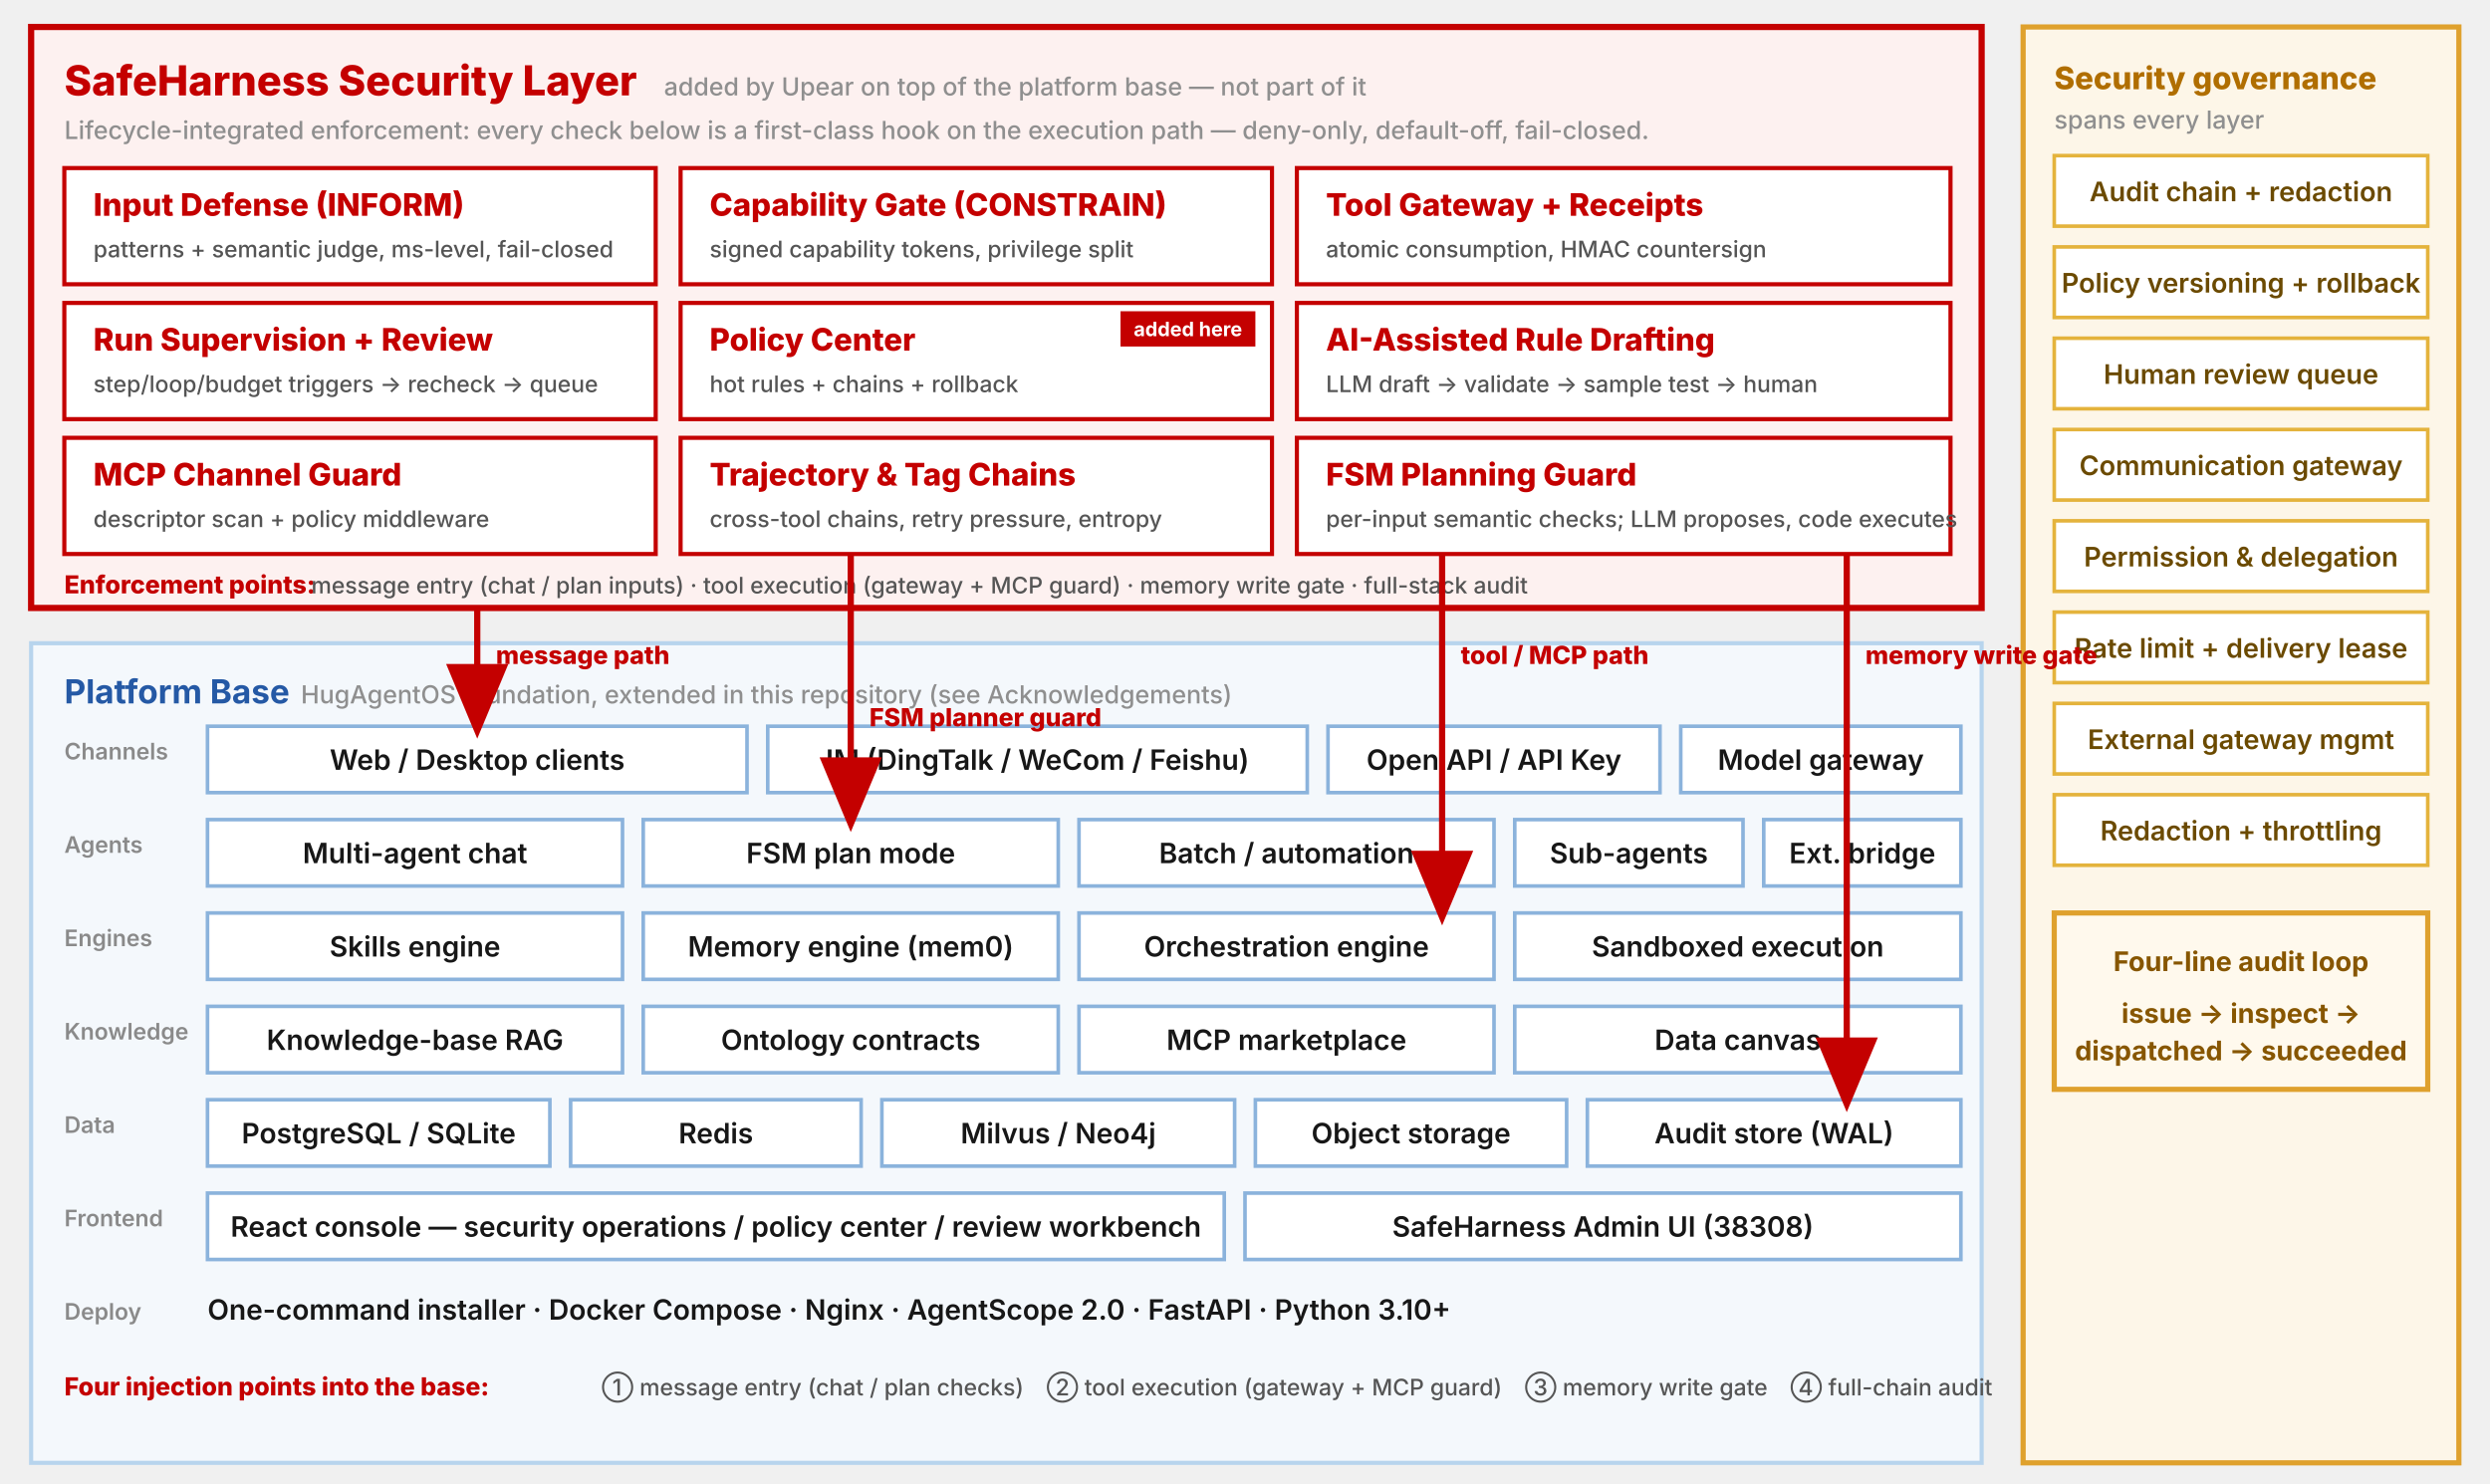
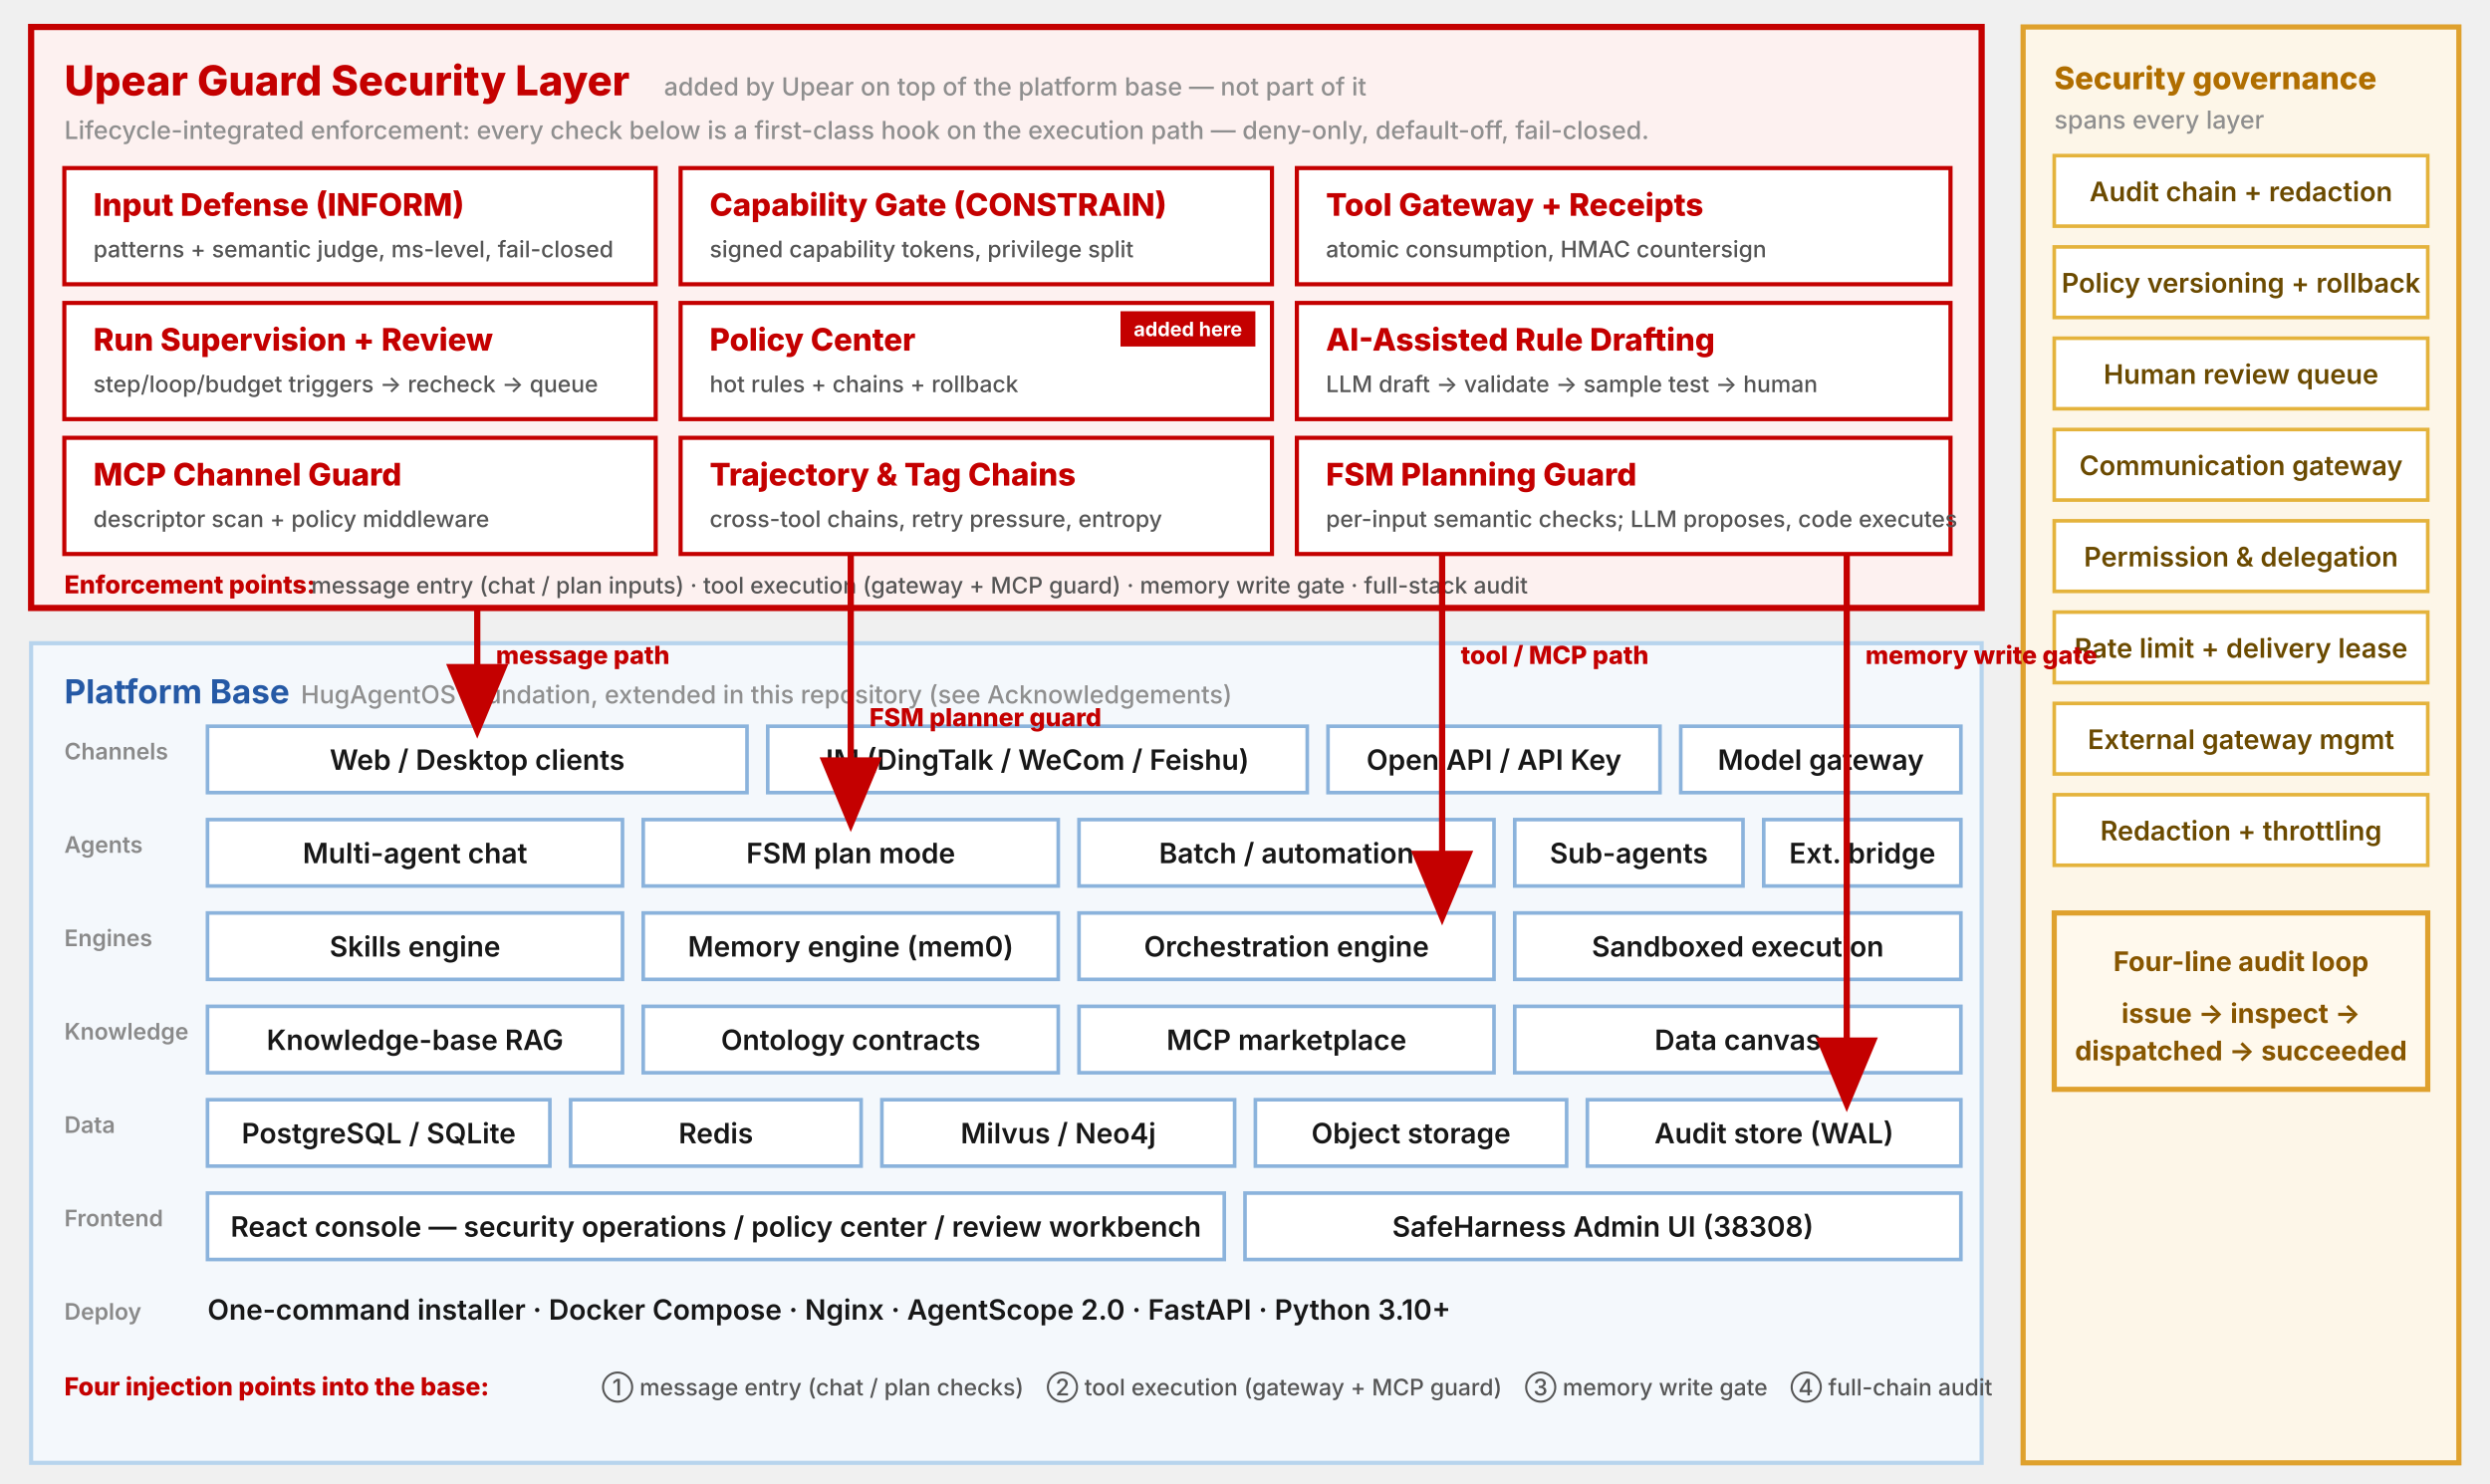
<svg xmlns="http://www.w3.org/2000/svg" viewBox="0 0 2400 1430" role="img" aria-labelledby="title desc">
  <defs>
    <style>
      text { font-family: Inter, "Segoe UI", Arial, sans-serif; }
      .sec-bg { fill: #fdf1f0; stroke: #c40000; stroke-width: 6; }
      .sec-label { fill: #c40000; font-size: 40px; font-weight: 800; }
      .sec-sub { fill: #8f8f8f; font-size: 24px; font-weight: 500; }
      .sec-box { fill: #ffffff; stroke: #c40000; stroke-width: 4; }
      .sec-box-title { fill: #c40000; font-size: 30px; font-weight: 800; }
      .sec-box-sub { fill: #555; font-size: 22px; font-weight: 500; }
      .ext-badge { fill: #c40000; }
      .ext-badge-text { fill: #fff; font-size: 19px; font-weight: 700; }
      .base-bg { fill: #f4f8fc; stroke: #b7d4ed; stroke-width: 4; }
      .base-label { fill: #2559a5; font-size: 32px; font-weight: 700; }
      .base-box { fill: #fff; stroke: #8bb3dc; stroke-width: 3.5; }
      .base-text { fill: #171717; font-size: 27px; font-weight: 600; }
      .base-hint { fill: #8a8a8a; font-size: 22px; font-weight: 600; }
      .flow { stroke: #c40000; stroke-width: 6; fill: none; marker-end: url(#arrow-red); }
      .flow-label { fill: #c40000; font-size: 24px; font-weight: 800; }
      .ledger { fill: #fff9ed; stroke: #dfa12d; stroke-width: 5; }
      .ledger-text { fill: #875600; font-size: 26px; font-weight: 700; }
      .side-bg { fill: #fdf6e8; stroke: #dfa12d; stroke-width: 5; }
      .side-title { fill: #b06e00; font-size: 30px; font-weight: 800; }
      .side-item { fill: #fff; stroke: #e4b33c; stroke-width: 3.5; }
      .side-item-text { fill: #6b4a00; font-size: 26px; font-weight: 600; }
    </style>
    <marker id="arrow-red" markerWidth="12" markerHeight="10" refX="10" refY="5" orient="auto">
      <path d="M0,0 L12,5 L0,10 z" fill="#c40000" />
    </marker>
  </defs>
  <rect x="30" y="26" width="1880" height="560" class="sec-bg" />
-   <text x="62" y="92" class="sec-label">SafeHarness Security Layer</text>
+   <text x="62" y="92" class="sec-label">Upear Guard Security Layer</text>
  <text x="640" y="92" class="sec-sub">added by Upear on top of the platform base — not part of it</text>
  <text x="62" y="134" class="sec-sub">Lifecycle-integrated enforcement: every check below is a first-class hook on the execution path — deny-only, default-off, fail-closed.</text>
  <rect x="62" y="162" width="570" height="112" class="sec-box" />
  <text x="90" y="208" class="sec-box-title">Input Defense (INFORM)</text>
  <text x="90" y="248" class="sec-box-sub">patterns + semantic judge, ms-level, fail-closed</text>
  <rect x="656" y="162" width="570" height="112" class="sec-box" />
  <text x="684" y="208" class="sec-box-title">Capability Gate (CONSTRAIN)</text>
  <text x="684" y="248" class="sec-box-sub">signed capability tokens, privilege split</text>
  <rect x="1250" y="162" width="630" height="112" class="sec-box" />
  <text x="1278" y="208" class="sec-box-title">Tool Gateway + Receipts</text>
  <text x="1278" y="248" class="sec-box-sub">atomic consumption, HMAC countersign</text>
  <rect x="62" y="292" width="570" height="112" class="sec-box" />
  <text x="90" y="338" class="sec-box-title">Run Supervision + Review</text>
  <text x="90" y="378" class="sec-box-sub">step/loop/budget triggers → recheck → queue</text>
  <rect x="656" y="292" width="570" height="112" class="sec-box" />
  <text x="684" y="338" class="sec-box-title">Policy Center</text>
  <text x="684" y="378" class="sec-box-sub">hot rules + chains + rollback</text>
  <rect x="1080" y="300" width="130" height="34" class="ext-badge" />
  <text x="1145" y="324" text-anchor="middle" class="ext-badge-text">added here</text>
  <rect x="1250" y="292" width="630" height="112" class="sec-box" />
  <text x="1278" y="338" class="sec-box-title">AI-Assisted Rule Drafting</text>
  <text x="1278" y="378" class="sec-box-sub">LLM draft → validate → sample test → human</text>
  <rect x="62" y="422" width="570" height="112" class="sec-box" />
  <text x="90" y="468" class="sec-box-title">MCP Channel Guard</text>
  <text x="90" y="508" class="sec-box-sub">descriptor scan + policy middleware</text>
  <rect x="656" y="422" width="570" height="112" class="sec-box" />
  <text x="684" y="468" class="sec-box-title">Trajectory &amp; Tag Chains</text>
  <text x="684" y="508" class="sec-box-sub">cross-tool chains, retry pressure, entropy</text>
  <rect x="1250" y="422" width="630" height="112" class="sec-box" />
  <text x="1278" y="468" class="sec-box-title">FSM Planning Guard</text>
  <text x="1278" y="508" class="sec-box-sub">per-input semantic checks; LLM proposes, code executes</text>
  <text x="62" y="572" class="flow-label">Enforcement points:</text>
  <text x="300" y="572" class="sec-box-sub">message entry (chat / plan inputs) · tool execution (gateway + MCP guard) · memory write gate · full-stack audit</text>
  <rect x="30" y="620" width="1880" height="790" class="base-bg" />
  <text x="62" y="678" class="base-label">Platform Base</text>
  <text x="290" y="678" class="sec-sub">HugAgentOS foundation, extended in this repository (see Acknowledgements)</text>
  <text x="62" y="732" class="base-hint">Channels</text>
  <rect x="200" y="700" width="520" height="64" class="base-box" />
  <text x="460" y="742" text-anchor="middle" class="base-text">Web / Desktop clients</text>
  <rect x="740" y="700" width="520" height="64" class="base-box" />
  <text x="1000" y="742" text-anchor="middle" class="base-text">IM (DingTalk / WeCom / Feishu)</text>
  <rect x="1280" y="700" width="320" height="64" class="base-box" />
  <text x="1440" y="742" text-anchor="middle" class="base-text">Open API / API Key</text>
  <rect x="1620" y="700" width="270" height="64" class="base-box" />
  <text x="1755" y="742" text-anchor="middle" class="base-text">Model gateway</text>
  <text x="62" y="822" class="base-hint">Agents</text>
  <rect x="200" y="790" width="400" height="64" class="base-box" />
  <text x="400" y="832" text-anchor="middle" class="base-text">Multi-agent chat</text>
  <rect x="620" y="790" width="400" height="64" class="base-box" />
  <text x="820" y="832" text-anchor="middle" class="base-text">FSM plan mode</text>
  <rect x="1040" y="790" width="400" height="64" class="base-box" />
  <text x="1240" y="832" text-anchor="middle" class="base-text">Batch / automation</text>
  <rect x="1460" y="790" width="220" height="64" class="base-box" />
  <text x="1570" y="832" text-anchor="middle" class="base-text">Sub-agents</text>
  <rect x="1700" y="790" width="190" height="64" class="base-box" />
  <text x="1795" y="832" text-anchor="middle" class="base-text">Ext. bridge</text>
  <text x="62" y="912" class="base-hint">Engines</text>
  <rect x="200" y="880" width="400" height="64" class="base-box" />
  <text x="400" y="922" text-anchor="middle" class="base-text">Skills engine</text>
  <rect x="620" y="880" width="400" height="64" class="base-box" />
  <text x="820" y="922" text-anchor="middle" class="base-text">Memory engine (mem0)</text>
  <rect x="1040" y="880" width="400" height="64" class="base-box" />
  <text x="1240" y="922" text-anchor="middle" class="base-text">Orchestration engine</text>
  <rect x="1460" y="880" width="430" height="64" class="base-box" />
  <text x="1675" y="922" text-anchor="middle" class="base-text">Sandboxed execution</text>
  <text x="62" y="1002" class="base-hint">Knowledge</text>
  <rect x="200" y="970" width="400" height="64" class="base-box" />
  <text x="400" y="1012" text-anchor="middle" class="base-text">Knowledge-base RAG</text>
  <rect x="620" y="970" width="400" height="64" class="base-box" />
  <text x="820" y="1012" text-anchor="middle" class="base-text">Ontology contracts</text>
  <rect x="1040" y="970" width="400" height="64" class="base-box" />
  <text x="1240" y="1012" text-anchor="middle" class="base-text">MCP marketplace</text>
  <rect x="1460" y="970" width="430" height="64" class="base-box" />
  <text x="1675" y="1012" text-anchor="middle" class="base-text">Data canvas</text>
  <text x="62" y="1092" class="base-hint">Data</text>
  <rect x="200" y="1060" width="330" height="64" class="base-box" />
  <text x="365" y="1102" text-anchor="middle" class="base-text">PostgreSQL / SQLite</text>
  <rect x="550" y="1060" width="280" height="64" class="base-box" />
  <text x="690" y="1102" text-anchor="middle" class="base-text">Redis</text>
  <rect x="850" y="1060" width="340" height="64" class="base-box" />
  <text x="1020" y="1102" text-anchor="middle" class="base-text">Milvus / Neo4j</text>
  <rect x="1210" y="1060" width="300" height="64" class="base-box" />
  <text x="1360" y="1102" text-anchor="middle" class="base-text">Object storage</text>
  <rect x="1530" y="1060" width="360" height="64" class="base-box" />
  <text x="1710" y="1102" text-anchor="middle" class="base-text">Audit store (WAL)</text>
  <text x="62" y="1182" class="base-hint">Frontend</text>
  <rect x="200" y="1150" width="980" height="64" class="base-box" />
  <text x="690" y="1192" text-anchor="middle" class="base-text">React console — security operations / policy center / review workbench</text>
  <rect x="1200" y="1150" width="690" height="64" class="base-box" />
  <text x="1545" y="1192" text-anchor="middle" class="base-text">SafeHarness Admin UI (38308)</text>
  <text x="62" y="1272" class="base-hint">Deploy</text>
  <text x="200" y="1272" class="base-text">One-command installer · Docker Compose · Nginx · AgentScope 2.0 · FastAPI · Python 3.10+</text>
  <text x="62" y="1345" class="flow-label">Four injection points into the base:</text>
  <text x="580" y="1345" class="sec-box-sub">① message entry (chat / plan checks)　② tool execution (gateway + MCP guard)　③ memory write gate　④ full-chain audit</text>
  <rect x="1950" y="26" width="420" height="1384" class="side-bg" />
  <text x="1980" y="86" class="side-title">Security governance</text>
  <text x="1980" y="124" class="sec-sub">spans every layer</text>
  <rect x="1980" y="150" width="360" height="68" class="side-item" />
  <text x="2160" y="194" text-anchor="middle" class="side-item-text">Audit chain + redaction</text>
  <rect x="1980" y="238" width="360" height="68" class="side-item" />
  <text x="2160" y="282" text-anchor="middle" class="side-item-text">Policy versioning + rollback</text>
  <rect x="1980" y="326" width="360" height="68" class="side-item" />
  <text x="2160" y="370" text-anchor="middle" class="side-item-text">Human review queue</text>
  <rect x="1980" y="414" width="360" height="68" class="side-item" />
  <text x="2160" y="458" text-anchor="middle" class="side-item-text">Communication gateway</text>
  <rect x="1980" y="502" width="360" height="68" class="side-item" />
  <text x="2160" y="546" text-anchor="middle" class="side-item-text">Permission &amp; delegation</text>
  <rect x="1980" y="590" width="360" height="68" class="side-item" />
  <text x="2160" y="634" text-anchor="middle" class="side-item-text">Rate limit + delivery lease</text>
  <rect x="1980" y="678" width="360" height="68" class="side-item" />
  <text x="2160" y="722" text-anchor="middle" class="side-item-text">External gateway mgmt</text>
  <rect x="1980" y="766" width="360" height="68" class="side-item" />
  <text x="2160" y="810" text-anchor="middle" class="side-item-text">Redaction + throttling</text>
  <rect x="1980" y="880" width="360" height="170" class="ledger" />
  <text x="2160" y="936" text-anchor="middle" class="ledger-text">Four-line audit loop</text>
  <text x="2160" y="986" text-anchor="middle" class="ledger-text">issue → inspect →</text>
  <text x="2160" y="1022" text-anchor="middle" class="ledger-text">dispatched → succeeded</text>
  <path d="M 460 586 L 460 700" class="flow" />
  <path d="M 820 534 L 820 790" class="flow" />
  <path d="M 1390 534 L 1390 880" class="flow" />
  <text x="1408" y="640" class="flow-label">tool / MCP path</text>
  <text x="478" y="640" class="flow-label">message path</text>
  <text x="838" y="700" class="flow-label">FSM planner guard</text>
  <path d="M 1780 534 L 1780 1060" class="flow" />
  <text x="1798" y="640" class="flow-label">memory write gate</text>
</svg>
